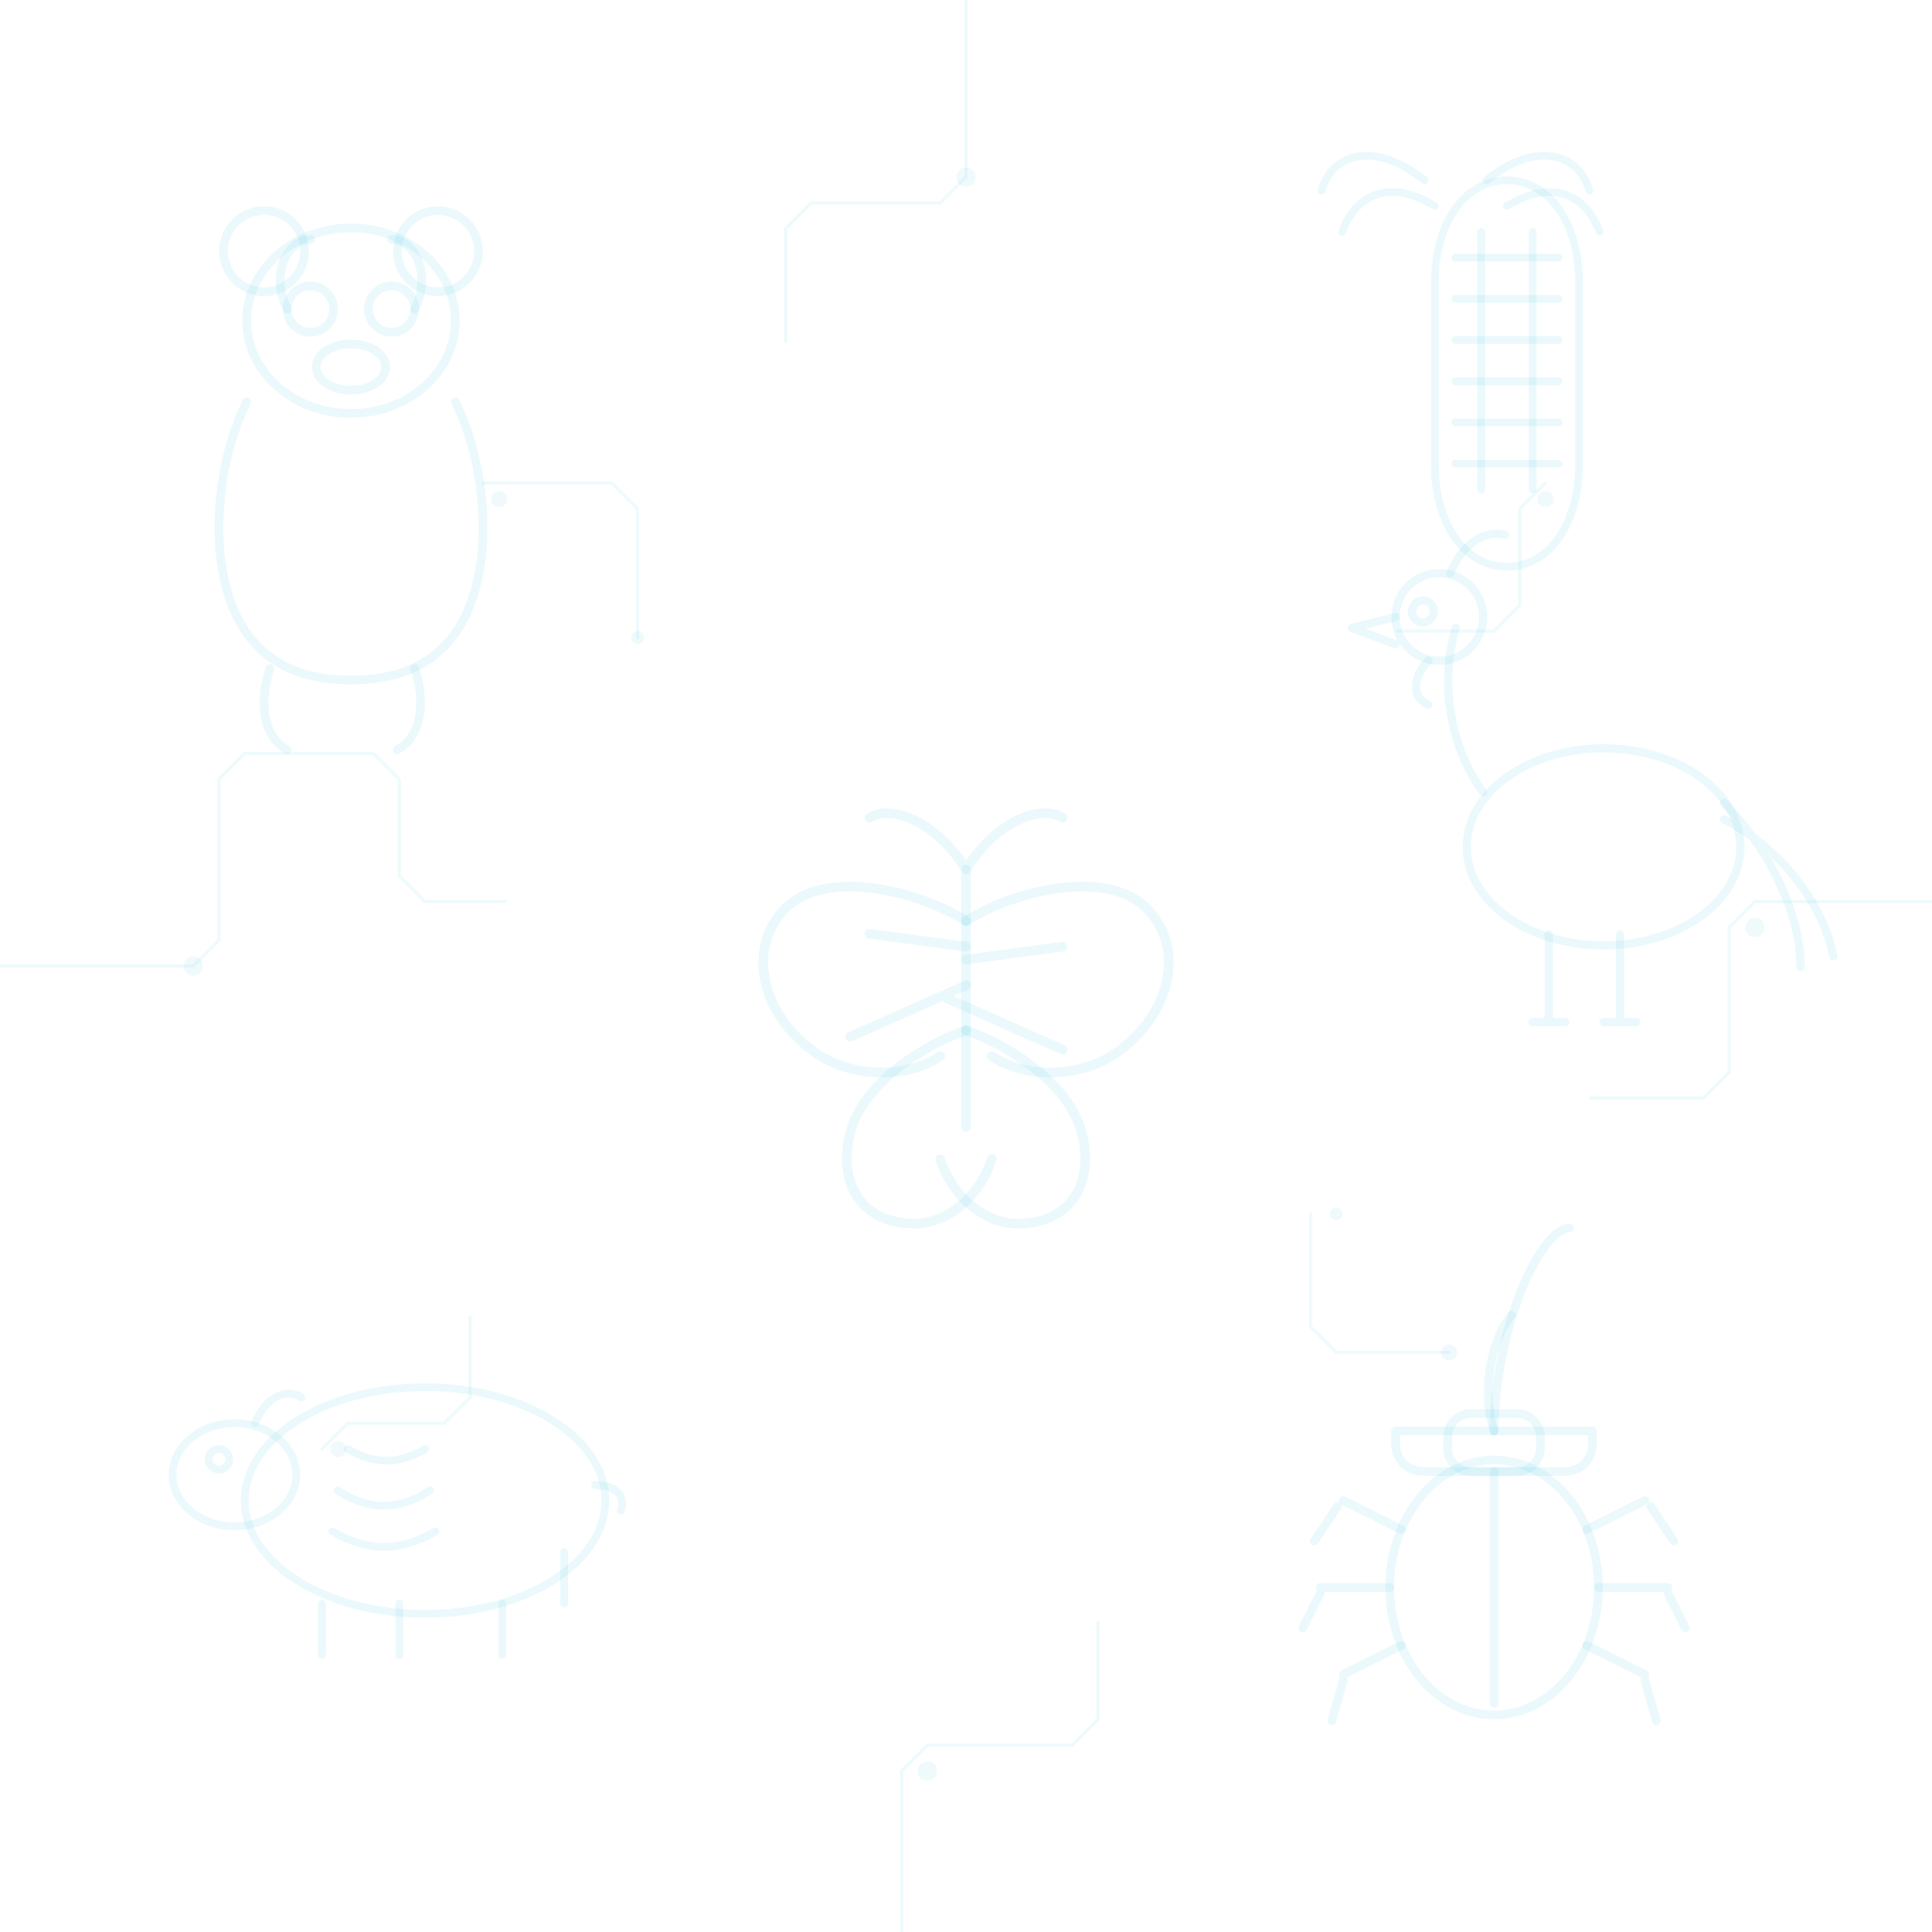
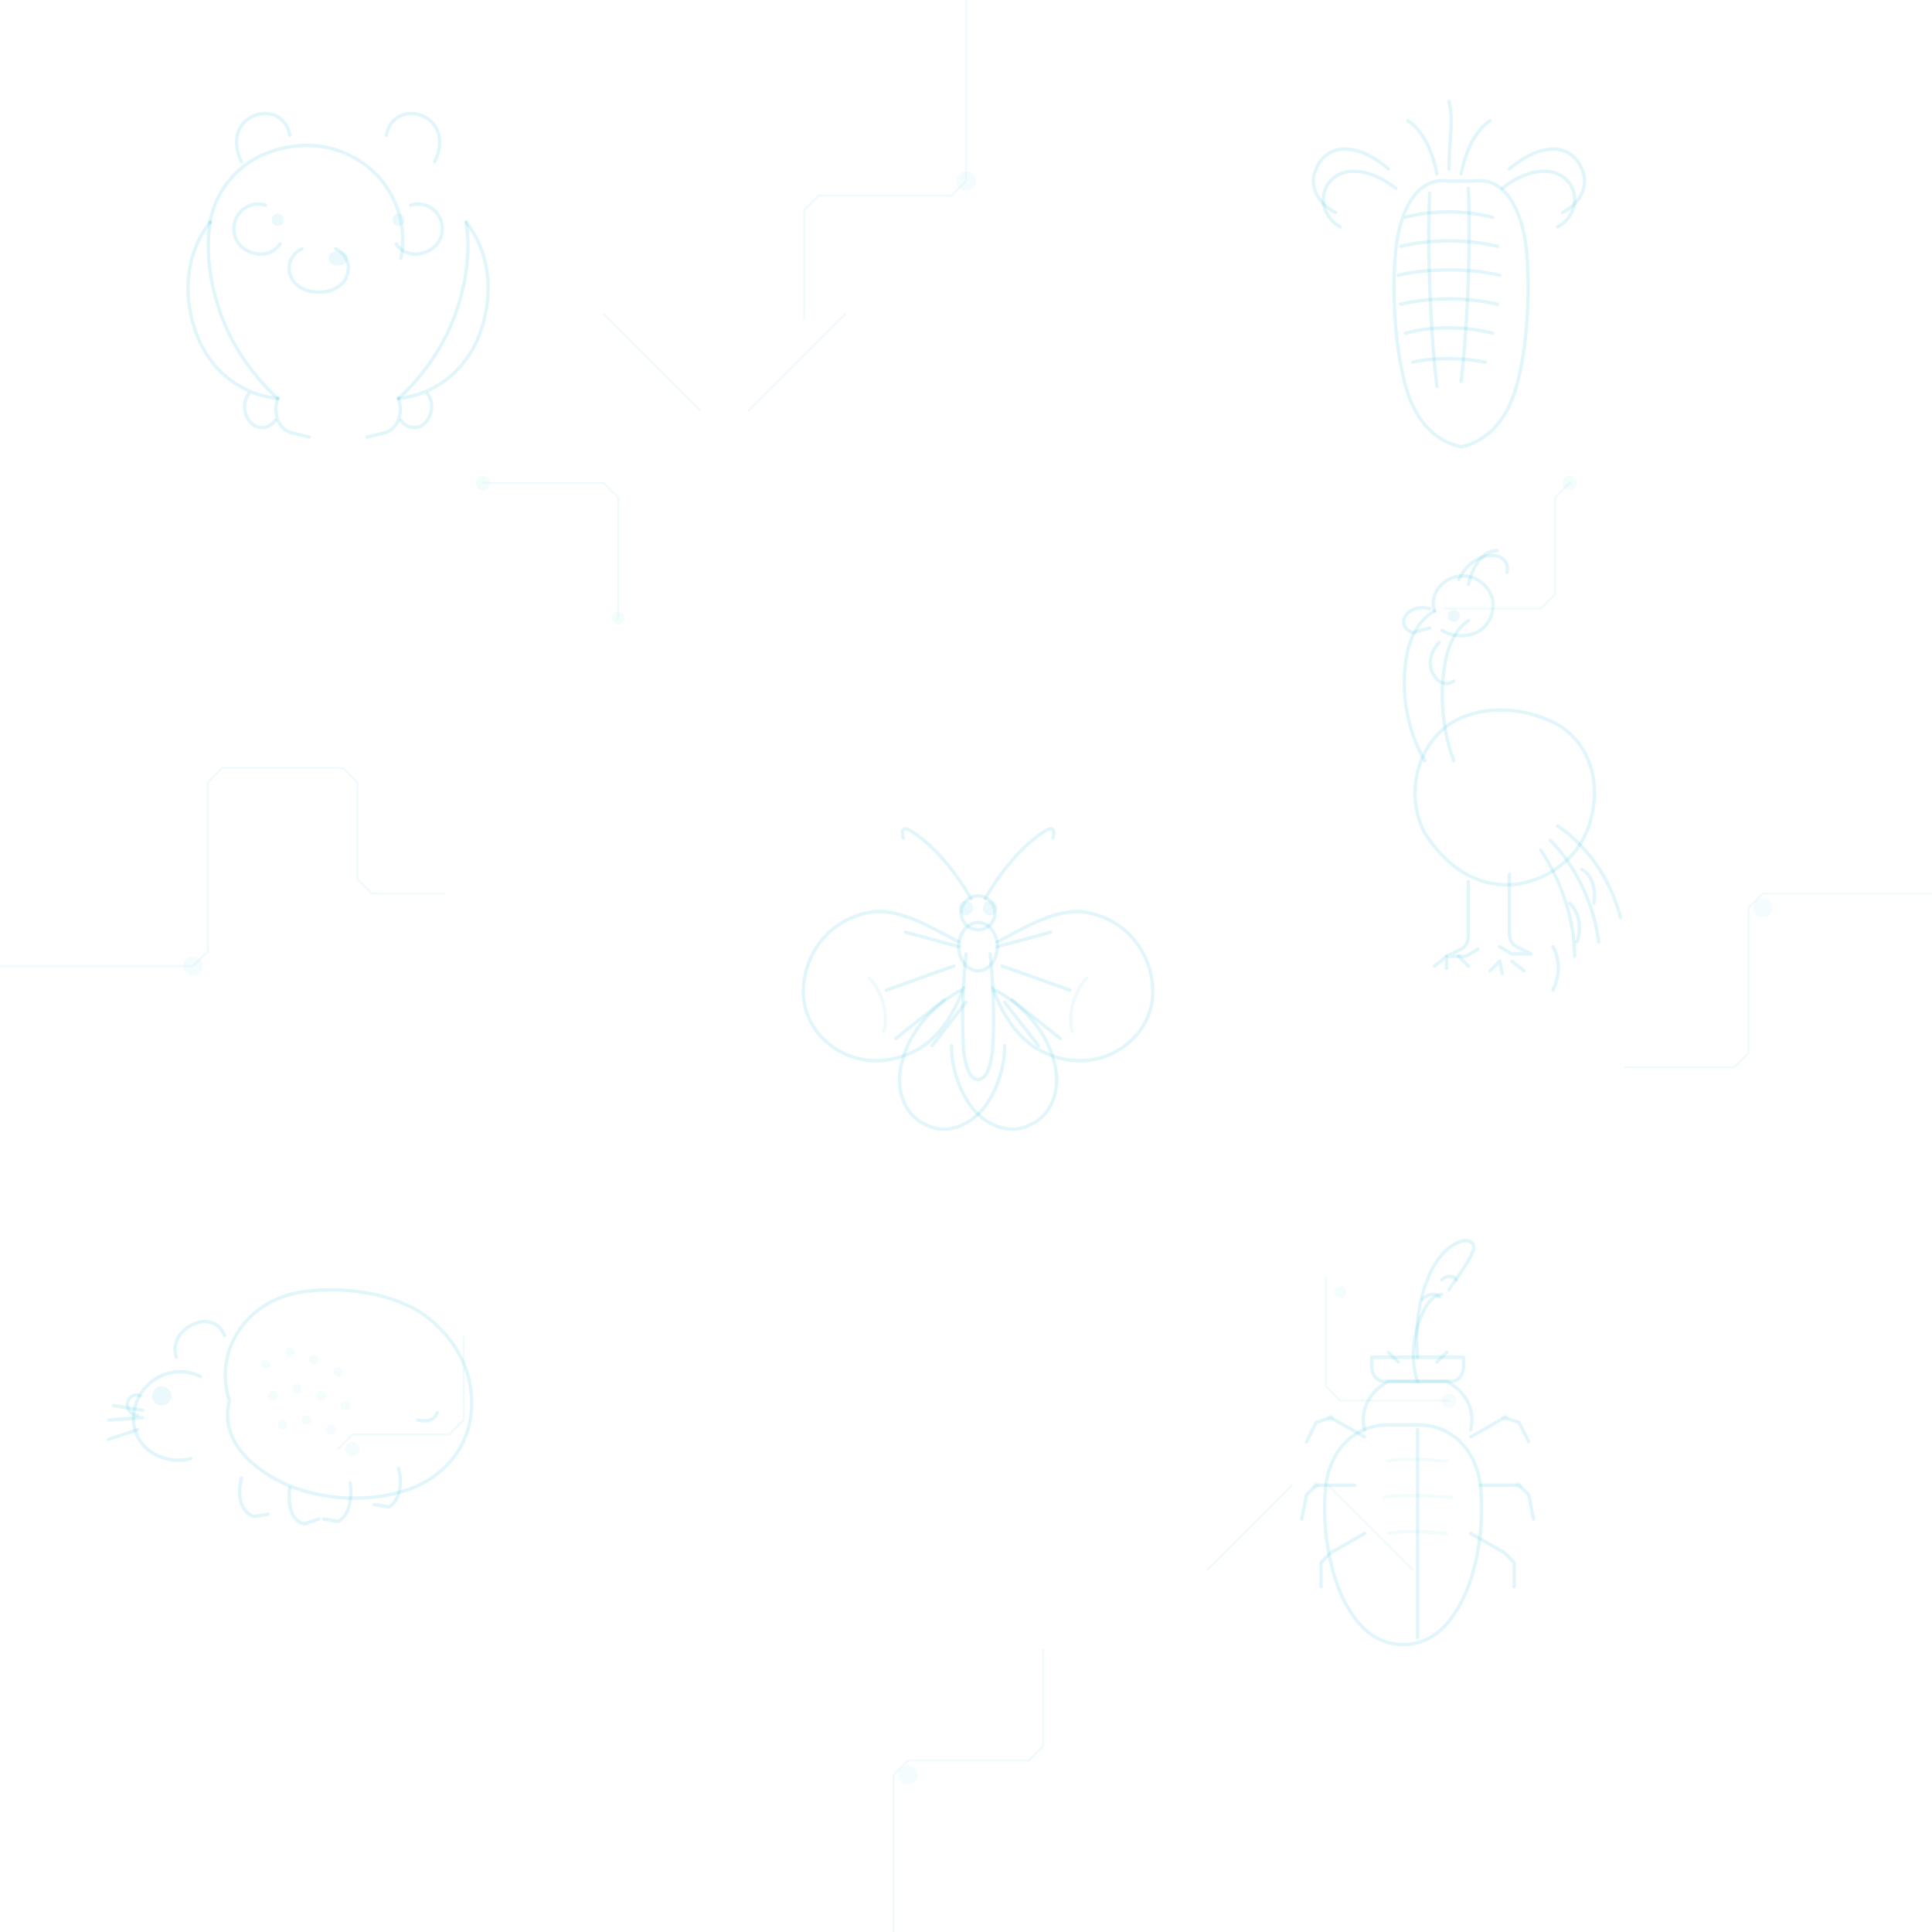
- <svg xmlns="http://www.w3.org/2000/svg" width="600" height="600" viewBox="0 0 600 600">
+ <svg xmlns="http://www.w3.org/2000/svg" width="800" height="800" viewBox="0 0 800 800">
  <defs>
    <style>
-       .circuit { fill: none; stroke: rgba(6,182,212,0.07); stroke-width: 1; stroke-linecap: round; }
-       .fauna { fill: none; stroke: rgba(6,182,212,0.08); stroke-width: 1.5; stroke-linecap: round; stroke-linejoin: round; }
-       .node { fill: rgba(6,182,212,0.06); stroke: none; }
+       .c { fill: none; stroke: rgba(6,182,212,0.06); stroke-width: 0.8; stroke-linecap: round; }
+       .f { fill: none; stroke: rgba(6,182,212,0.12); stroke-width: 1.4; stroke-linecap: round; stroke-linejoin: round; }
+       .d { fill: rgba(6,182,212,0.04); stroke: none; }
+       .e { fill: rgba(6,182,212,0.08); stroke: none; }
    </style>
  </defs>
-   <g class="circuit">
-     <path d="M0 300h60l8-8v-50l8-8h40l8 8v30l8 8h25" />
-     <path d="M300 0v55l-8 8h-40l-8 8v35" />
-     <path d="M600 280h-55l-8 8v45l-8 8h-35" />
-     <path d="M280 600v-50l8-8h45l8-8v-30" />
-     <path d="M150 150h40l8 8v40" />
-     <path d="M450 420h-35l-8-8v-35" />
-     <path d="M100 450l8-8h30l8-8v-25" />
-     <path d="M480 150l-8 8v30l-8 8h-30" />
+   <g class="c">
+     <path d="M0 400h80l6-6v-70l6-6h50l6 6v40l6 6h30" />
+     <path d="M400 0v75l-6 6h-55l-6 6v45" />
+     <path d="M800 370h-70l-6 6v60l-6 6h-45" />
+     <path d="M370 800v-65l6-6h50l6-6v-40" />
+     <path d="M200 200h50l6 6v50" />
+     <path d="M600 580h-45l-6-6v-45" />
+     <path d="M140 600l6-6h40l6-6v-35" />
+     <path d="M650 200l-6 6v40l-6 6h-40" />
+     <path d="M250 130l40 40m60-40l-40 40" />
+     <path d="M500 650l35-35m50 35l-35-35" />
  </g>
-   <g class="node">
-     <circle cx="60" cy="300" r="3" />
-     <circle cx="300" cy="55" r="3" />
-     <circle cx="545" cy="288" r="3" />
-     <circle cx="288" cy="550" r="3" />
-     <circle cx="155" cy="155" r="2.5" />
-     <circle cx="450" cy="420" r="2.5" />
-     <circle cx="105" cy="450" r="2.5" />
-     <circle cx="480" cy="155" r="2.5" />
-     <circle cx="198" cy="198" r="2" />
-     <circle cx="415" cy="377" r="2" />
+   <g class="d">
+     <circle cx="80" cy="400" r="4" />
+     <circle cx="400" cy="75" r="4" />
+     <circle cx="730" cy="376" r="4" />
+     <circle cx="376" cy="735" r="4" />
+     <circle cx="200" cy="200" r="3" />
+     <circle cx="600" cy="580" r="3" />
+     <circle cx="146" cy="600" r="3" />
+     <circle cx="650" cy="200" r="3" />
+     <circle cx="256" cy="256" r="2.5" />
+     <circle cx="555" cy="535" r="2.5" />
  </g>
-   <g class="fauna" transform="translate(55,60) scale(1.8)">
-     <ellipse cx="30" cy="22" rx="18" ry="16" />
-     <circle cx="15" cy="10" r="7" />
-     <circle cx="45" cy="10" r="7" />
-     <circle cx="23" cy="20" r="4" />
-     <circle cx="37" cy="20" r="4" />
-     <path d="M19 20c-3-6 0-12 4-12m18 12c3-6 0-12-4-12" />
-     <ellipse cx="30" cy="30" rx="6" ry="4" />
-     <path d="M12 36c-4 8-6 20-4 30s8 18 22 18 20-8 22-18 0-22-4-30" />
-     <path d="M16 82c-2 6-1 12 3 14m22-14c2 6 1 12-3 14" />
+   <g class="f" transform="translate(65,55)">
+     <path d="M50 110c-18-2-32-15-36-35c-3-14 0-28 8-38" />
+     <path d="M100 110c18-2 32-15 36-35c3-14 0-28-8-38" />
+     <path d="M22 37c-2 12 0 28 6 42c4 10 12 22 22 31" />
+     <path d="M128 37c2 12 0 28-6 42c-4 10-12 22-22 31" />
+     <path d="M22 37c2-12 10-22 20-27c8-4 18-6 28-4c10 2 20 8 26 18c5 8 7 18 5 28" />
+     <path d="M35 12c-4-8-2-16 5-19c7-3 14 1 15 8" />
+     <path d="M115 12c4-8 2-16-5-19c-7-3-14 1-15 8" />
+     <path d="M45 30c-6-2-12 2-13 8c-1 6 3 11 9 12c4 1 8-1 10-4" />
+     <path d="M105 30c6-2 12 2 13 8c1 6-3 11-9 12c-4 1-8-1-10-4" />
+     <path d="M60 48c-4 2-6 6-5 10c1 5 6 8 12 8c6 0 11-3 12-8c1-4-1-8-5-10" />
+     <ellipse cx="75" cy="52" rx="4" ry="3" class="e" />
+     <circle cx="50" cy="36" r="2.5" class="e" />
+     <circle cx="100" cy="36" r="2.5" class="e" />
+     <path d="M38 108c-3 4-2 10 2 13c3 2 7 1 9-2" />
+     <path d="M112 108c3 4 2 10-2 13c-3 2-7 1-9-2" />
+     <path d="M50 110c-2 6 0 12 5 14l8 2" />
+     <path d="M100 110c2 6 0 12-5 14l-8 2" />
  </g>
-   <g class="fauna" transform="translate(420,40) scale(1.6)">
-     <path d="M30 10c-8 0-14 8-14 20v35c0 12 6 20 14 20s14-8 14-20V30c0-12-6-20-14-20z" />
-     <path d="M20 25h20m-20 8h20m-20 8h20m-20 8h20m-20 8h20m-20 8h20" />
-     <path d="M25 20v50m10-50v50" />
-     <path d="M16 15c-8-5-15-3-18 5m32-5c8-5 15-3 18 5" />
-     <path d="M14 10c-10-8-18-5-20 2m32-2c10-8 18-5 20 2" />
+   <g class="f" transform="translate(560,50)">
+     <path d="M40 25c-12-2-20 10-22 28c-2 20 0 45 5 60c4 12 12 20 22 22c10-2 18-10 22-22c5-15 7-40 5-60c-2-18-10-30-22-28z" />
+     <path d="M22 40c10-3 25-3 36 0" />
+     <path d="M20 52c12-3 28-3 40 0" />
+     <path d="M19 64c12-3 30-3 42 0" />
+     <path d="M20 76c12-3 28-3 40 0" />
+     <path d="M22 88c10-3 25-3 36 0" />
+     <path d="M25 100c8-2 20-2 30 0" />
+     <path d="M32 30c-1 20 0 55 3 80" />
+     <path d="M48 28c1 20 0 55-3 80" />
+     <path d="M18 28c-10-8-22-10-28-2c-4 6-2 14 5 18" />
+     <path d="M62 28c10-8 22-10 28-2c4 6 2 14-5 18" />
+     <path d="M15 20c-14-12-26-10-30 0c-3 6 0 14 8 18" />
+     <path d="M65 20c14-12 26-10 30 0c3 6 0 14-8 18" />
+     <path d="M35 22c-2-10-6-18-12-22" />
+     <path d="M40 20c0-12 2-20 0-28" />
+     <path d="M45 22c2-10 6-18 12-22" />
  </g>
-   <g class="fauna" transform="translate(60,410) scale(1.6)">
-     <ellipse cx="45" cy="35" rx="35" ry="22" />
-     <ellipse cx="8" cy="30" rx="12" ry="10" />
-     <circle cx="5" cy="27" r="2" />
-     <path d="M12 20c2-5 6-7 9-5" />
-     <path d="M25 55v10m15 0v-10m20 10v-10m12 0v-10" />
-     <path d="M30 25c5 3 10 3 15 0m-17 8c6 4 12 4 18 0m-19 8c7 4 13 4 20 0" />
-     <path d="M78 32c4 0 6 2 5 5" />
+   <g class="f" transform="translate(55,530)">
+     <path d="M40 50c-6-18 4-38 25-44c16-4 40-2 55 8c14 10 22 25 20 42c-2 16-14 28-30 32c-18 5-40 2-55-8c-12-8-18-18-15-30z" />
+     <path d="M28 40c-8-4-18-2-24 6c-5 7-5 16 0 22c4 5 12 8 20 6" />
+     <circle cx="12" cy="48" r="4" class="e" />
+     <path d="M18 32c-2-6 2-12 8-14c5-2 10 0 12 5" />
+     <path d="M4 54l-12-2m12 5l-14 1m12 4l-12 4" />
+     <path d="M2 56c-3 0-5-3-4-6c1-2 3-3 5-2" />
+     <circle cx="55" cy="35" r="2" class="d" />
+     <circle cx="65" cy="30" r="2" class="d" />
+     <circle cx="75" cy="33" r="2" class="d" />
+     <circle cx="85" cy="38" r="2" class="d" />
+     <circle cx="58" cy="48" r="2" class="d" />
+     <circle cx="68" cy="45" r="2" class="d" />
+     <circle cx="78" cy="48" r="2" class="d" />
+     <circle cx="88" cy="52" r="2" class="d" />
+     <circle cx="62" cy="60" r="2" class="d" />
+     <circle cx="72" cy="58" r="2" class="d" />
+     <circle cx="82" cy="62" r="2" class="d" />
+     <path d="M45 82c-2 8 0 14 5 16l6-1" />
+     <path d="M65 86c-1 8 1 14 6 15l6-2" />
+     <path d="M90 84c1 8-1 14-5 16l-6-1" />
+     <path d="M110 78c2 7 0 14-4 16l-6-1" />
+     <path d="M118 58c4 1 7 0 8-3" />
  </g>
-   <g class="fauna" transform="translate(430,195) scale(1.7)">
-     <ellipse cx="40" cy="40" rx="25" ry="18" />
-     <path d="M18 30c-6-8-8-20-5-30" />
-     <circle cx="10" cy="-2" r="8" />
-     <circle cx="7" cy="-3" r="2" />
-     <path d="M2 -2l-8 2l8 3" />
-     <path d="M12 -10c2-5 6-8 10-7" />
-     <path d="M62 35c10 5 18 15 20 25m-20-28c8 8 14 20 14 30" />
-     <path d="M30 56v16m-3 0h6m10-16v16m-3 0h6" />
-     <path d="M8 6c-3 3-3 7 0 8" />
+   <g class="f" transform="translate(560,280)">
+     <path d="M30 65c-8-15-4-35 10-45c12-8 30-8 45 0c12 7 18 22 14 38c-3 14-14 25-30 28c-14 2-28-4-39-21z" />
+     <path d="M30 35c-6-10-10-25-8-40c1-10 5-18 12-22" />
+     <path d="M42 35c-4-10-6-25-4-38c1-8 4-16 10-20" />
+     <path d="M34-27c-2-6 2-12 8-14c7-2 14 2 16 9c1 5-1 10-5 13c-5 3-11 3-16 0" />
+     <circle cx="42" cy="-25" r="2.5" class="e" />
+     <path d="M32-28c-4-1-8 0-10 3c-2 3 0 6 3 7l7-2" />
+     <path d="M44-40c3-6 8-10 14-10c4 0 7 3 6 7" />
+     <path d="M48-38c2-8 6-14 12-14" />
+     <path d="M36-14c-4 4-5 10-2 14c2 3 5 4 8 2" />
+     <path d="M85 62c12 8 22 22 26 38" />
+     <path d="M82 68c10 10 18 26 20 42" />
+     <path d="M78 72c8 12 14 28 14 44" />
+     <path d="M95 80c4 2 6 8 5 14m-10 0c4 4 5 10 3 16m-10 2c3 5 3 12 0 18" />
+     <path d="M48 85v22c0 3-1 5-3 6l-6 3l8 0l5-3" />
+     <path d="M65 82v24c0 3 1 5 3 6l6 3l-8 0l-5-3" />
+     <path d="M39 116l-5 4m5-4l0 5m5-5l4 4" />
+     <path d="M61 118l-4 4m4-4l1 5m4-5l5 4" />
  </g>
-   <g class="fauna" transform="translate(240,250) scale(2)">
-     <line x1="30" y1="10" x2="30" y2="50" />
-     <path d="M30 10c-5-8-12-10-15-8m15 8c5-8 12-10 15-8" />
-     <path d="M30 18c-8-5-22-8-28-2s-4 16 4 22c5 4 14 5 20 1" />
-     <path d="M30 18c8-5 22-8 28-2s4 16-4 22c-5 4-14 5-20 1" />
-     <path d="M30 35c-6 2-16 8-18 16s2 14 10 14c5 0 10-4 12-10" />
-     <path d="M30 35c6 2 16 8 18 16s-2 14-10 14c-5 0-10-4-12-10" />
-     <path d="M30 22l-15-2m15 8l-18 8m15-6l18 8m-15-14l15-2" />
+   <g class="f" transform="translate(320,340)">
+     <path d="M80 55c-1 10-2 25-1 40c1 8 3 12 6 12c3 0 5-4 6-12c1-15 0-30-1-40" />
+     <ellipse cx="85" cy="52" rx="8" ry="10" />
+     <circle cx="85" cy="38" r="7" />
+     <circle cx="80" cy="36" r="3" class="e" />
+     <circle cx="90" cy="36" r="3" class="e" />
+     <path d="M82 32c-8-14-18-24-25-28c-3-2-4 0-3 3" />
+     <path d="M88 32c8-14 18-24 25-28c3-2 4 0 3 3" />
+     <path d="M77 50c-10-5-25-15-38-12c-14 3-24 14-26 28c-2 12 4 24 16 30c10 5 22 4 32-2c8-5 14-14 18-25" />
+     <path d="M93 50c10-5 25-15 38-12c14 3 24 14 26 28c2 12-4 24-16 30c-10 5-22 4-32-2c-8-5-14-14-18-25" />
+     <path d="M78 70c-8 4-20 14-24 28c-4 12 0 24 10 28c8 4 18 0 24-8c5-7 8-16 8-25" />
+     <path d="M92 70c8 4 20 14 24 28c4 12 0 24-10 28c-8 4-18 0-24-8c-5-7-8-16-8-25" />
+     <path d="M77 52l-22-6m20 14l-28 10m24 4l-20 16" />
+     <path d="M93 52l22-6m-20 14l28 10m-24 4l20 16" />
+     <path d="M80 75l-14 18m30-18l14 18" />
+     <path d="M40 65c5 5 8 15 6 22" style="stroke:rgba(6,182,212,0.06)" />
+     <path d="M130 65c-5 5-8 15-6 22" style="stroke:rgba(6,182,212,0.06)" />
  </g>
-   <g class="fauna" transform="translate(410,430) scale(1.8)">
-     <ellipse cx="30" cy="35" rx="18" ry="22" />
-     <line x1="30" y1="15" x2="30" y2="55" />
-     <path d="M18 15h24c3 0 5-2 5-5v-2H13v2c0 3 2 5 5 5z" />
-     <path d="M30 8c0-8 2-18 5-25s6-10 8-10" />
-     <path d="M30 8c-2-6-1-15 3-20" />
-     <rect x="22" y="5" width="16" height="10" rx="4" />
-     <path d="M14 25l-10-5m-1 1l-4 6" />
-     <path d="M12 35l-12 0m0 1l-3 6" />
-     <path d="M14 45l-10 5m0 1l-2 7" />
-     <path d="M46 25l10-5m1 1l4 6" />
-     <path d="M48 35l12 0m0 1l3 6" />
-     <path d="M46 45l10 5m0 1l2 7" />
+   <g class="f" transform="translate(545,540)">
+     <path d="M30 50c-14 0-24 10-26 25c-2 18 2 40 10 52c6 10 14 14 22 14c8 0 16-4 22-14c8-12 12-34 10-52c-2-15-12-25-26-25z" />
+     <path d="M42 52v86" />
+     <path d="M20 52c-2-8 2-16 10-20h24c8 4 12 12 10 20" />
+     <path d="M28 32h28c3 0 5-3 5-6v-4H23v4c0 3 2 6 5 6z" />
+     <path d="M42 22c-1-10 0-22 4-32c3-8 8-14 14-16c4-1 6 1 5 4c-2 5-6 10-10 16" />
+     <path d="M42 32c-3-8-2-20 2-28c2-5 5-8 8-8" />
+     <path d="M52-10c2-2 5-2 6 0m-14 8c2-2 5-3 7-1" />
+     <path d="M34 24l-4-4m20 4l4-4" />
+     <path d="M20 55l-14-8l-6 2l-4 8" />
+     <path d="M64 55l14-8l6 2l4 8" />
+     <path d="M16 75l-16 0l-4 4l-2 10" />
+     <path d="M68 75l16 0l4 4l2 10" />
+     <path d="M20 95l-14 8l-4 4l0 10" />
+     <path d="M64 95l14 8l4 4l0 10" />
+     <circle cx="6" cy="47" r="1.5" class="d" />
+     <circle cx="78" cy="47" r="1.5" class="d" />
+     <circle cx="0" cy="75" r="1.5" class="d" />
+     <circle cx="84" cy="75" r="1.5" class="d" />
+     <path d="M30 65c4-1 10-1 24 0m-26 15c6-1 14-1 28 0m-26 15c5-1 12-1 24 0" style="stroke:rgba(6,182,212,0.05)" />
  </g>
</svg>
